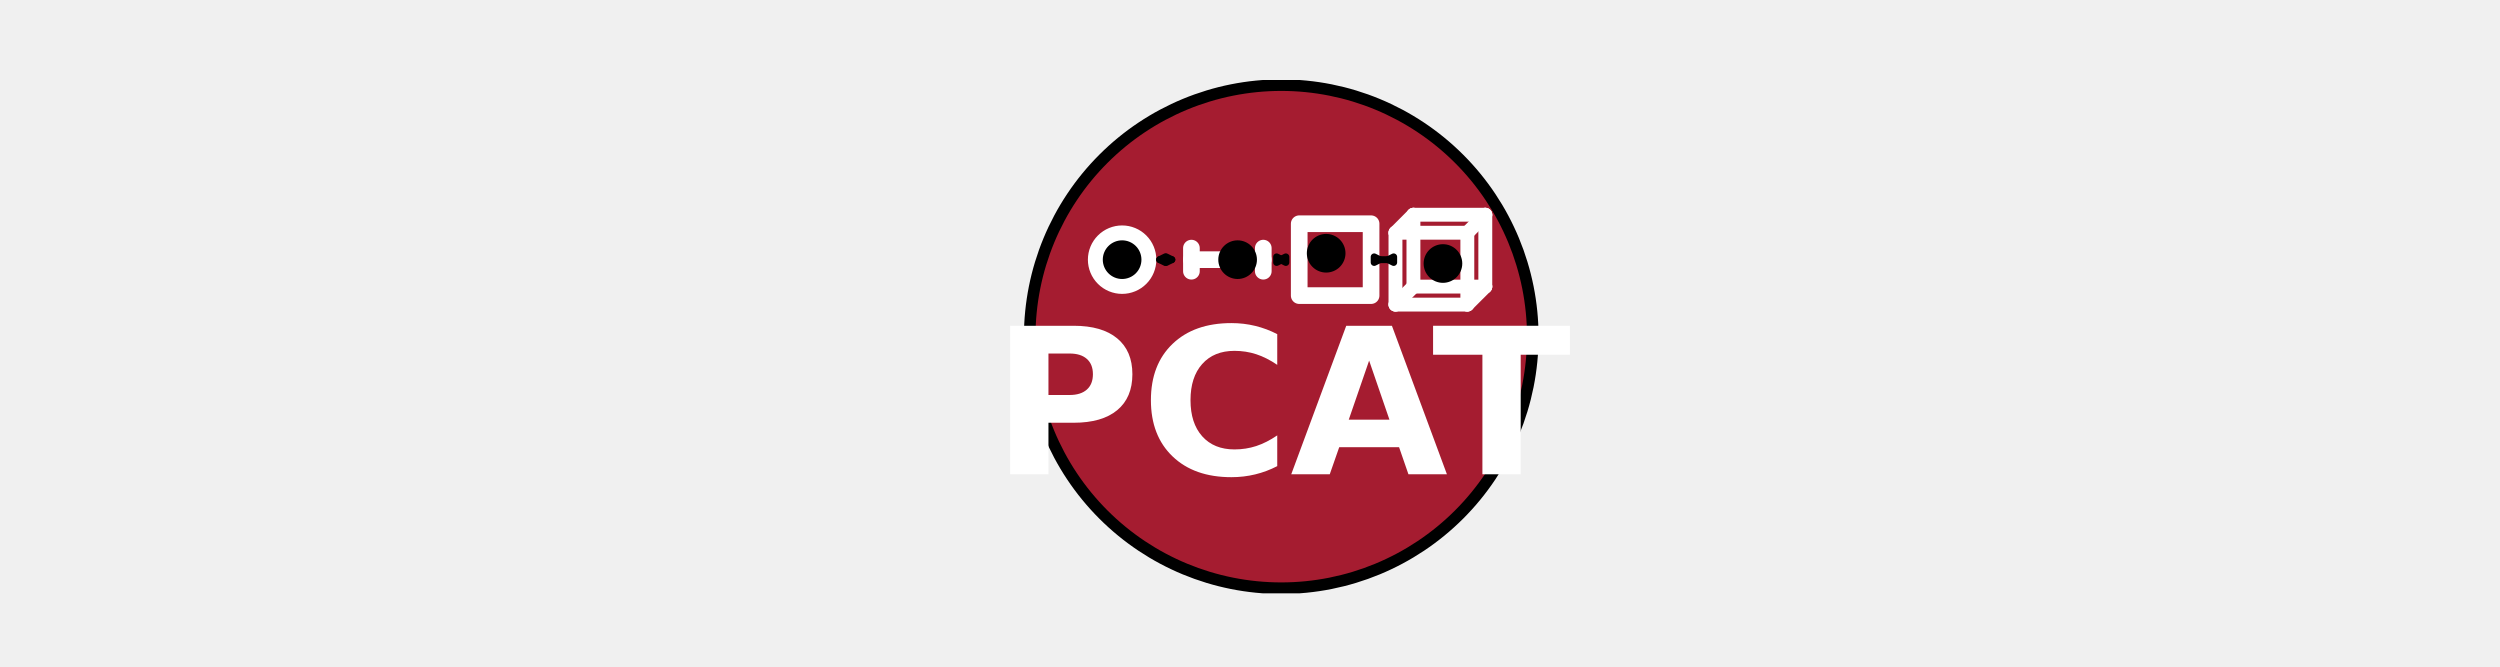
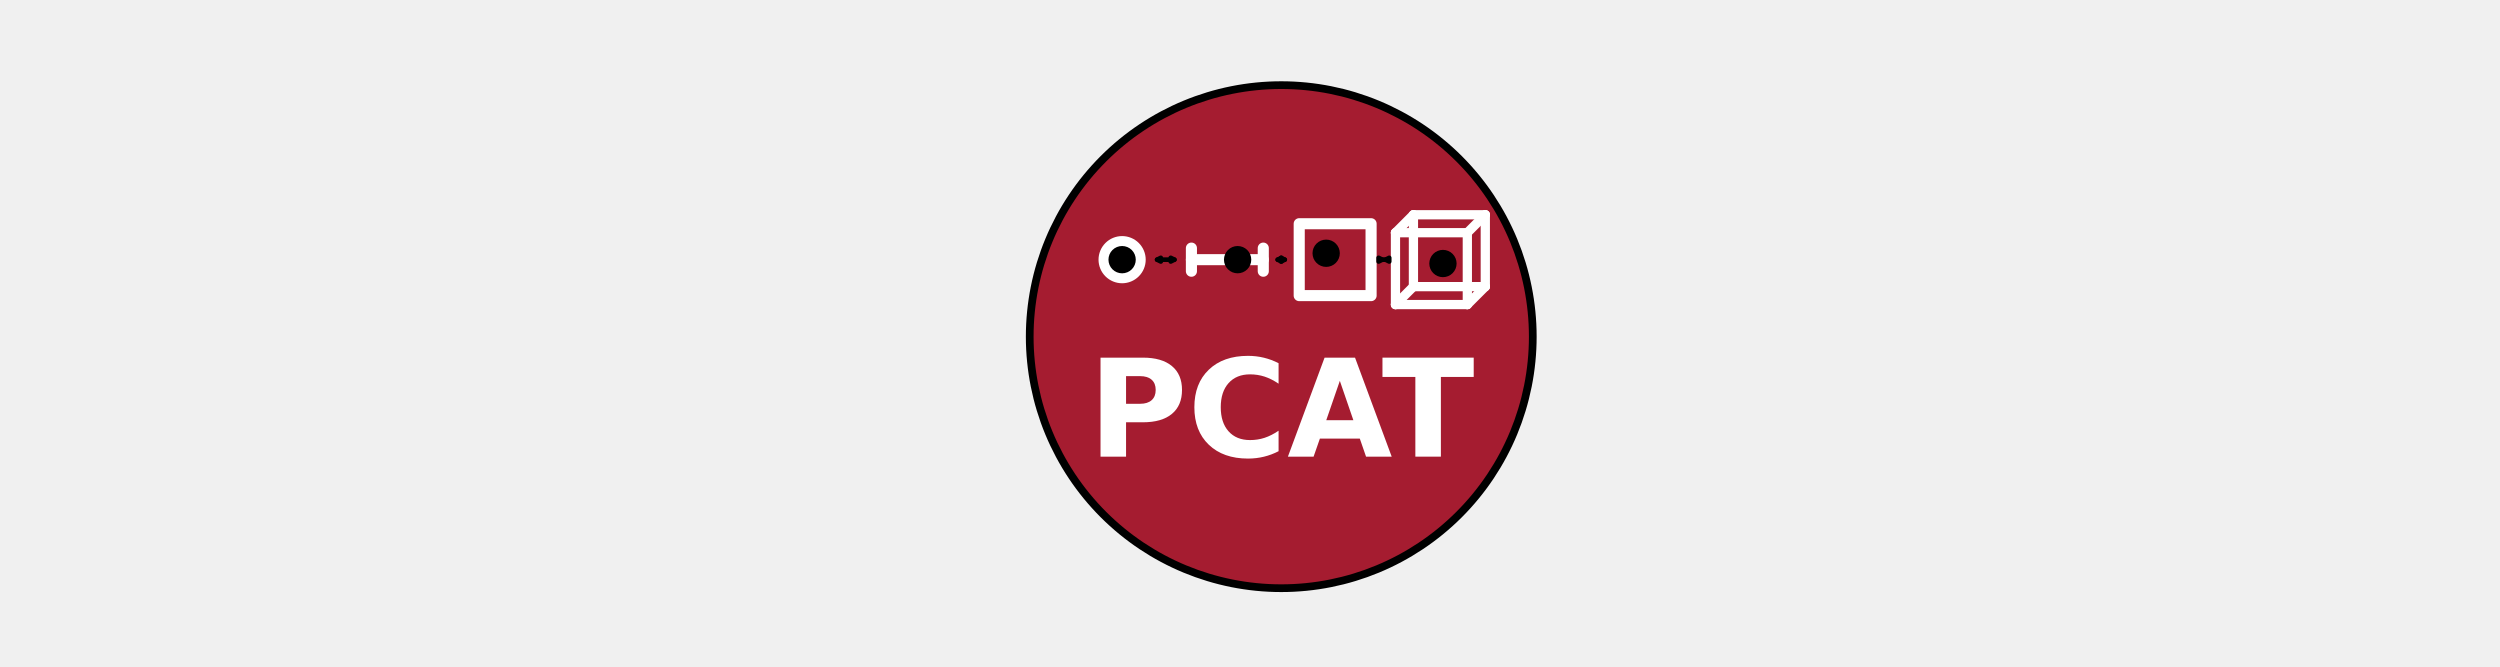
<svg xmlns="http://www.w3.org/2000/svg" xmlns:xlink="http://www.w3.org/1999/xlink" width="540pt" height="144pt" viewBox="0 0 540 144" version="1.1">
  <defs>
    <style type="text/css">*{stroke-linejoin: round; stroke-linecap: butt}</style>
  </defs>
  <g id="figure_1">
    <g id="patch_1">
      <path d="M 0 144 L 540 144 L 540 0 L 0 0 L 0 144 z " style="fill: none" />
    </g>
    <g id="axes_1">
      <g id="patch_2">
-         <path d="M 276.75 127.051 C 291.159 127.051 304.979 121.327 315.168 111.138 C 325.357 100.949 331.081 87.129 331.081 72.72 C 331.081 58.311 325.357 44.491 315.168 34.302 C 304.979 24.113 291.159 18.389 276.75 18.389 C 262.341 18.389 248.521 24.113 238.332 34.302 C 228.143 44.491 222.419 58.311 222.419 72.72 C 222.419 87.129 228.143 100.949 238.332 111.138 C 248.521 121.327 262.341 127.051 276.75 127.051 z " clip-path="url(#p16687f783b)" style="fill: #a51c30; stroke: #000000; stroke-width: 2.5; stroke-linejoin: miter" />
+         <path d="M 276.75 127.051 C 291.159 127.051 304.979 121.327 315.168 111.138 C 325.357 100.949 331.081 87.129 331.081 72.72 C 331.081 58.311 325.357 44.491 315.168 34.302 C 304.979 24.113 291.159 18.389 276.75 18.389 C 262.341 18.389 248.521 24.113 238.332 34.302 C 228.143 44.491 222.419 58.311 222.419 72.72 C 222.419 87.129 228.143 100.949 238.332 111.138 C 248.521 121.327 262.341 127.051 276.75 127.051 z " clip-path="url(#p16687f783b)" style="fill: #a51c30; stroke: #000000; stroke-width: 1.667; stroke-linejoin: miter" />
      </g>
      <g id="PathCollection_1">
        <defs>
-           <path id="m45c0c763ab" d="M 0 6.892 C 1.828 6.892 3.581 6.166 4.873 4.873 C 6.166 3.581 6.892 1.828 6.892 0 C 6.892 -1.828 6.166 -3.581 4.873 -4.873 C 3.581 -6.166 1.828 -6.892 0 -6.892 C -1.828 -6.892 -3.581 -6.166 -4.873 -4.873 C -6.166 -3.581 -6.892 -1.828 -6.892 0 C -6.892 1.828 -6.166 3.581 -4.873 4.873 C -3.581 6.166 -1.828 6.892 0 6.892 z " style="stroke: #ffffff" />
+           <path id="md17bd66d60" d="M 0 4.595 C 1.219 4.595 2.387 4.111 3.249 3.249 C 4.111 2.387 4.595 1.219 4.595 0 C 4.595 -1.219 4.111 -2.387 3.249 -3.249 C 2.387 -4.111 1.219 -4.595 0 -4.595 C -1.219 -4.595 -2.387 -4.111 -3.249 -3.249 C -4.111 -2.387 -4.595 -1.219 -4.595 0 C -4.595 1.219 -4.111 2.387 -3.249 3.249 C -2.387 4.111 -1.219 4.595 0 4.595 z " style="stroke: #ffffff" />
        </defs>
        <g clip-path="url(#p16687f783b)">
-           <use xlink:href="#m45c0c763ab" x="242.377" y="56.088" style="fill: #ffffff; stroke: #ffffff" />
+           <use xlink:href="#md17bd66d60" x="242.377" y="56.088" style="fill: #ffffff; stroke: #ffffff" />
        </g>
      </g>
      <g id="line2d_1">
-         <path d="M 257.346 56.088 L 272.869 56.088 " clip-path="url(#p16687f783b)" style="fill: none; stroke: #ffffff; stroke-width: 3.6; stroke-linecap: round" />
+         <path d="M 257.346 56.088 L 272.869 56.088 " clip-path="url(#p16687f783b)" style="fill: none; stroke: #ffffff; stroke-width: 2.4; stroke-linecap: round" />
      </g>
      <g id="line2d_2">
-         <path d="M 257.346 58.583 L 257.346 53.593 " clip-path="url(#p16687f783b)" style="fill: none; stroke: #ffffff; stroke-width: 3.6; stroke-linecap: round" />
+         <path d="M 257.346 58.583 L 257.346 53.593 " clip-path="url(#p16687f783b)" style="fill: none; stroke: #ffffff; stroke-width: 2.4; stroke-linecap: round" />
      </g>
      <g id="line2d_3">
-         <path d="M 272.869 58.583 L 272.869 53.593 " clip-path="url(#p16687f783b)" style="fill: none; stroke: #ffffff; stroke-width: 3.6; stroke-linecap: round" />
+         <path d="M 272.869 58.583 L 272.869 53.593 " clip-path="url(#p16687f783b)" style="fill: none; stroke: #ffffff; stroke-width: 2.4; stroke-linecap: round" />
      </g>
      <g id="patch_3">
-         <path d="M 280.631 63.85 L 296.154 63.85 L 296.154 48.326 L 280.631 48.326 L 280.631 63.85 z " clip-path="url(#p16687f783b)" style="fill: none; stroke: #ffffff; stroke-width: 3.6" />
+         <path d="M 280.631 63.85 L 296.154 63.85 L 296.154 48.326 L 280.631 48.326 L 280.631 63.85 z " clip-path="url(#p16687f783b)" style="fill: none; stroke: #ffffff; stroke-width: 2.4" />
      </g>
      <g id="pcat-cube-edge">
-         <path d="M 305.302 61.909 L 320.825 61.909 " clip-path="url(#p16687f783b)" style="fill: none; stroke: #ffffff; stroke-width: 3; stroke-linecap: round" />
+         <path d="M 305.302 61.909 L 320.825 61.909 " clip-path="url(#p16687f783b)" style="fill: none; stroke: #ffffff; stroke-width: 2; stroke-linecap: round" />
      </g>
      <g id="pcat-cube-edge">
-         <path d="M 320.825 61.909 L 320.825 46.386 " clip-path="url(#p16687f783b)" style="fill: none; stroke: #ffffff; stroke-width: 3; stroke-linecap: round" />
+         <path d="M 320.825 61.909 L 320.825 46.386 " clip-path="url(#p16687f783b)" style="fill: none; stroke: #ffffff; stroke-width: 2; stroke-linecap: round" />
      </g>
      <g id="pcat-cube-edge">
-         <path d="M 320.825 46.386 L 305.302 46.386 " clip-path="url(#p16687f783b)" style="fill: none; stroke: #ffffff; stroke-width: 3; stroke-linecap: round" />
+         <path d="M 320.825 46.386 L 305.302 46.386 " clip-path="url(#p16687f783b)" style="fill: none; stroke: #ffffff; stroke-width: 2; stroke-linecap: round" />
      </g>
      <g id="pcat-cube-edge">
-         <path d="M 305.302 46.386 L 305.302 61.909 " clip-path="url(#p16687f783b)" style="fill: none; stroke: #ffffff; stroke-width: 3; stroke-linecap: round" />
+         <path d="M 305.302 46.386 L 305.302 61.909 " clip-path="url(#p16687f783b)" style="fill: none; stroke: #ffffff; stroke-width: 2; stroke-linecap: round" />
      </g>
      <g id="pcat-cube-edge">
-         <path d="M 301.421 65.79 L 316.944 65.79 " clip-path="url(#p16687f783b)" style="fill: none; stroke: #ffffff; stroke-width: 3; stroke-linecap: round" />
+         <path d="M 301.421 65.79 L 316.944 65.79 " clip-path="url(#p16687f783b)" style="fill: none; stroke: #ffffff; stroke-width: 2; stroke-linecap: round" />
      </g>
      <g id="pcat-cube-edge">
-         <path d="M 316.944 65.79 L 316.944 50.267 " clip-path="url(#p16687f783b)" style="fill: none; stroke: #ffffff; stroke-width: 3; stroke-linecap: round" />
+         <path d="M 316.944 65.79 L 316.944 50.267 " clip-path="url(#p16687f783b)" style="fill: none; stroke: #ffffff; stroke-width: 2; stroke-linecap: round" />
      </g>
      <g id="pcat-cube-edge">
-         <path d="M 316.944 50.267 L 301.421 50.267 " clip-path="url(#p16687f783b)" style="fill: none; stroke: #ffffff; stroke-width: 3; stroke-linecap: round" />
+         <path d="M 316.944 50.267 L 301.421 50.267 " clip-path="url(#p16687f783b)" style="fill: none; stroke: #ffffff; stroke-width: 2; stroke-linecap: round" />
      </g>
      <g id="pcat-cube-edge">
-         <path d="M 301.421 50.267 L 301.421 65.79 " clip-path="url(#p16687f783b)" style="fill: none; stroke: #ffffff; stroke-width: 3; stroke-linecap: round" />
+         <path d="M 301.421 50.267 L 301.421 65.79 " clip-path="url(#p16687f783b)" style="fill: none; stroke: #ffffff; stroke-width: 2; stroke-linecap: round" />
      </g>
      <g id="pcat-cube-edge">
-         <path d="M 301.421 65.79 L 305.302 61.909 " clip-path="url(#p16687f783b)" style="fill: none; stroke: #ffffff; stroke-width: 3; stroke-linecap: round" />
+         <path d="M 301.421 65.79 L 305.302 61.909 " clip-path="url(#p16687f783b)" style="fill: none; stroke: #ffffff; stroke-width: 2; stroke-linecap: round" />
      </g>
      <g id="pcat-cube-edge">
-         <path d="M 316.944 65.79 L 320.825 61.909 " clip-path="url(#p16687f783b)" style="fill: none; stroke: #ffffff; stroke-width: 3; stroke-linecap: round" />
+         <path d="M 316.944 65.79 L 320.825 61.909 " clip-path="url(#p16687f783b)" style="fill: none; stroke: #ffffff; stroke-width: 2; stroke-linecap: round" />
      </g>
      <g id="pcat-cube-edge">
-         <path d="M 316.944 50.267 L 320.825 46.386 " clip-path="url(#p16687f783b)" style="fill: none; stroke: #ffffff; stroke-width: 3; stroke-linecap: round" />
+         <path d="M 316.944 50.267 L 320.825 46.386 " clip-path="url(#p16687f783b)" style="fill: none; stroke: #ffffff; stroke-width: 2; stroke-linecap: round" />
      </g>
      <g id="pcat-cube-edge">
-         <path d="M 301.421 50.267 L 305.302 46.386 " clip-path="url(#p16687f783b)" style="fill: none; stroke: #ffffff; stroke-width: 3; stroke-linecap: round" />
+         <path d="M 301.421 50.267 L 305.302 46.386 " clip-path="url(#p16687f783b)" style="fill: none; stroke: #ffffff; stroke-width: 2; stroke-linecap: round" />
      </g>
      <g id="PathCollection_2">
        <defs>
-           <path id="mc8b437e64b" d="M 0 3.674 C 0.974 3.674 1.909 3.287 2.598 2.598 C 3.287 1.909 3.674 0.974 3.674 0 C 3.674 -0.974 3.287 -1.909 2.598 -2.598 C 1.909 -3.287 0.974 -3.674 0 -3.674 C -0.974 -3.674 -1.909 -3.287 -2.598 -2.598 C -3.287 -1.909 -3.674 -0.974 -3.674 0 C -3.674 0.974 -3.287 1.909 -2.598 2.598 C -1.909 3.287 -0.974 3.674 0 3.674 z " style="stroke: #000000" />
+           <path id="m1b10814349" d="M 0 2.449 C 0.65 2.449 1.273 2.191 1.732 1.732 C 2.191 1.273 2.449 0.65 2.449 0 C 2.449 -0.65 2.191 -1.273 1.732 -1.732 C 1.273 -2.191 0.65 -2.449 0 -2.449 C -0.65 -2.449 -1.273 -2.191 -1.732 -1.732 C -2.191 -1.273 -2.449 -0.65 -2.449 0 C -2.449 0.65 -2.191 1.273 -1.732 1.732 C -1.273 2.191 -0.65 2.449 0 2.449 z " style="stroke: #000000" />
        </defs>
        <g clip-path="url(#p16687f783b)">
-           <use xlink:href="#mc8b437e64b" x="242.377" y="56.088" style="stroke: #000000" />
+           <use xlink:href="#m1b10814349" x="242.377" y="56.088" style="stroke: #000000" />
        </g>
      </g>
      <g id="PathCollection_3">
        <g clip-path="url(#p16687f783b)">
-           <use xlink:href="#mc8b437e64b" x="267.325" y="56.088" style="stroke: #000000" />
+           <use xlink:href="#m1b10814349" x="267.325" y="56.088" style="stroke: #000000" />
        </g>
      </g>
      <g id="PathCollection_4">
        <g clip-path="url(#p16687f783b)">
-           <use xlink:href="#mc8b437e64b" x="286.452" y="54.702" style="stroke: #000000" />
+           <use xlink:href="#m1b10814349" x="286.452" y="54.702" style="stroke: #000000" />
        </g>
      </g>
      <g id="PathCollection_5">
        <g clip-path="url(#p16687f783b)">
-           <use xlink:href="#mc8b437e64b" x="311.677" y="56.92" style="stroke: #000000" />
+           <use xlink:href="#m1b10814349" x="311.677" y="56.92" style="stroke: #000000" />
        </g>
      </g>
      <g id="patch_4">
-         <path d="M 250.492 56.088 Q 251.804 56.088 253.117 56.088 " clip-path="url(#p16687f783b)" style="fill: none; stroke: #000000; stroke-width: 1.5; stroke-linecap: round" />
-         <path d="M 251.692 56.688 L 250.492 56.088 L 251.692 55.488 z " clip-path="url(#p16687f783b)" style="stroke: #000000; stroke-width: 1.5; stroke-linecap: round" />
-         <path d="M 251.917 55.488 L 253.117 56.088 L 251.917 56.688 z " clip-path="url(#p16687f783b)" style="stroke: #000000; stroke-width: 1.5; stroke-linecap: round" />
+         <path d="M 249.933 56.088 Q 251.804 56.088 253.676 56.088 " clip-path="url(#p16687f783b)" style="fill: none; stroke: #000000; stroke-linecap: round" />
+         <path d="M 250.733 56.488 L 249.933 56.088 L 250.733 55.688 z " clip-path="url(#p16687f783b)" style="stroke: #000000; stroke-linecap: round" />
+         <path d="M 252.876 55.688 L 253.676 56.088 L 252.876 56.488 z " clip-path="url(#p16687f783b)" style="stroke: #000000; stroke-linecap: round" />
      </g>
      <g id="patch_5">
-         <path d="M 276.543 56.088 Q 276.748 56.088 276.953 56.088 " clip-path="url(#p16687f783b)" style="fill: none; stroke: #000000; stroke-width: 1.5; stroke-linecap: round" />
-         <path d="M 277.743 56.688 L 276.543 56.088 L 277.743 55.488 z " clip-path="url(#p16687f783b)" style="stroke: #000000; stroke-width: 1.5; stroke-linecap: round" />
-         <path d="M 275.753 55.488 L 276.953 56.088 L 275.753 56.688 z " clip-path="url(#p16687f783b)" style="stroke: #000000; stroke-width: 1.5; stroke-linecap: round" />
+         <path d="M 275.984 56.088 Q 276.748 56.088 277.512 56.088 " clip-path="url(#p16687f783b)" style="fill: none; stroke: #000000; stroke-linecap: round" />
+         <path d="M 276.784 56.488 L 275.984 56.088 L 276.784 55.688 z " clip-path="url(#p16687f783b)" style="stroke: #000000; stroke-linecap: round" />
+         <path d="M 276.712 55.688 L 277.512 56.088 L 276.712 56.488 z " clip-path="url(#p16687f783b)" style="stroke: #000000; stroke-linecap: round" />
      </g>
      <g id="patch_6">
-         <path d="M 299.832 56.088 Q 298.928 56.088 298.024 56.088 " clip-path="url(#p16687f783b)" style="fill: none; stroke: #000000; stroke-width: 1.5; stroke-linecap: round" />
-         <path d="M 301.032 56.688 L 299.832 56.088 L 301.032 55.488 z " clip-path="url(#p16687f783b)" style="stroke: #000000; stroke-width: 1.5; stroke-linecap: round" />
-         <path d="M 296.824 55.488 L 298.024 56.088 L 296.824 56.688 z " clip-path="url(#p16687f783b)" style="stroke: #000000; stroke-width: 1.5; stroke-linecap: round" />
+         <path d="M 299.273 56.088 Q 298.928 56.088 298.583 56.088 " clip-path="url(#p16687f783b)" style="fill: none; stroke: #000000; stroke-linecap: round" />
+         <path d="M 300.073 56.488 L 299.273 56.088 L 300.073 55.688 z " clip-path="url(#p16687f783b)" style="stroke: #000000; stroke-linecap: round" />
+         <path d="M 297.783 55.688 L 298.583 56.088 L 297.783 56.488 z " clip-path="url(#p16687f783b)" style="stroke: #000000; stroke-linecap: round" />
      </g>
      <g id="text_1">
-         <g style="fill: #ffffff" transform="translate(214.1531 102.4449) scale(0.44 -0.44)">
+         <g style="fill: #ffffff" transform="translate(235.0188 98.63499) scale(0.293333 -0.293333)">
          <defs>
            <path id="DejaVuSans-Bold-33" d="M 588 4666 L 2584 4666 Q 3475 4666 3951 4270 Q 4428 3875 4428 3144 Q 4428 2409 3951 2014 Q 3475 1619 2584 1619 L 1791 1619 L 1791 0 L 588 0 L 588 4666 z M 1791 3794 L 1791 2491 L 2456 2491 Q 2806 2491 2997 2661 Q 3188 2831 3188 3144 Q 3188 3456 2997 3625 Q 2806 3794 2456 3794 L 1791 3794 z " transform="scale(0.015625)" />
            <path id="DejaVuSans-Bold-26" d="M 4288 256 Q 3956 84 3597 -3 Q 3238 -91 2847 -91 Q 1681 -91 1000 561 Q 319 1213 319 2328 Q 319 3447 1000 4098 Q 1681 4750 2847 4750 Q 3238 4750 3597 4662 Q 3956 4575 4288 4403 L 4288 3438 Q 3953 3666 3628 3772 Q 3303 3878 2944 3878 Q 2300 3878 1931 3465 Q 1563 3053 1563 2328 Q 1563 1606 1931 1193 Q 2300 781 2944 781 Q 3303 781 3628 887 Q 3953 994 4288 1222 L 4288 256 z " transform="scale(0.015625)" />
            <path id="DejaVuSans-Bold-24" d="M 3419 850 L 1538 850 L 1241 0 L 31 0 L 1759 4666 L 3194 4666 L 4922 0 L 3713 0 L 3419 850 z M 1838 1716 L 3116 1716 L 2478 3572 L 1838 1716 z " transform="scale(0.015625)" />
            <path id="DejaVuSans-Bold-37" d="M 31 4666 L 4331 4666 L 4331 3756 L 2784 3756 L 2784 0 L 1581 0 L 1581 3756 L 31 3756 L 31 4666 z " transform="scale(0.015625)" />
          </defs>
          <use xlink:href="#DejaVuSans-Bold-33" />
          <use xlink:href="#DejaVuSans-Bold-26" transform="translate(73.29688 0)" />
          <use xlink:href="#DejaVuSans-Bold-24" transform="translate(146.6875 0)" />
          <use xlink:href="#DejaVuSans-Bold-37" transform="translate(216.3125 0)" />
        </g>
      </g>
    </g>
  </g>
  <defs>
    <clipPath id="p16687f783b">
      <rect x="68.85" y="17.28" width="415.8" height="110.88" />
    </clipPath>
  </defs>
</svg>
